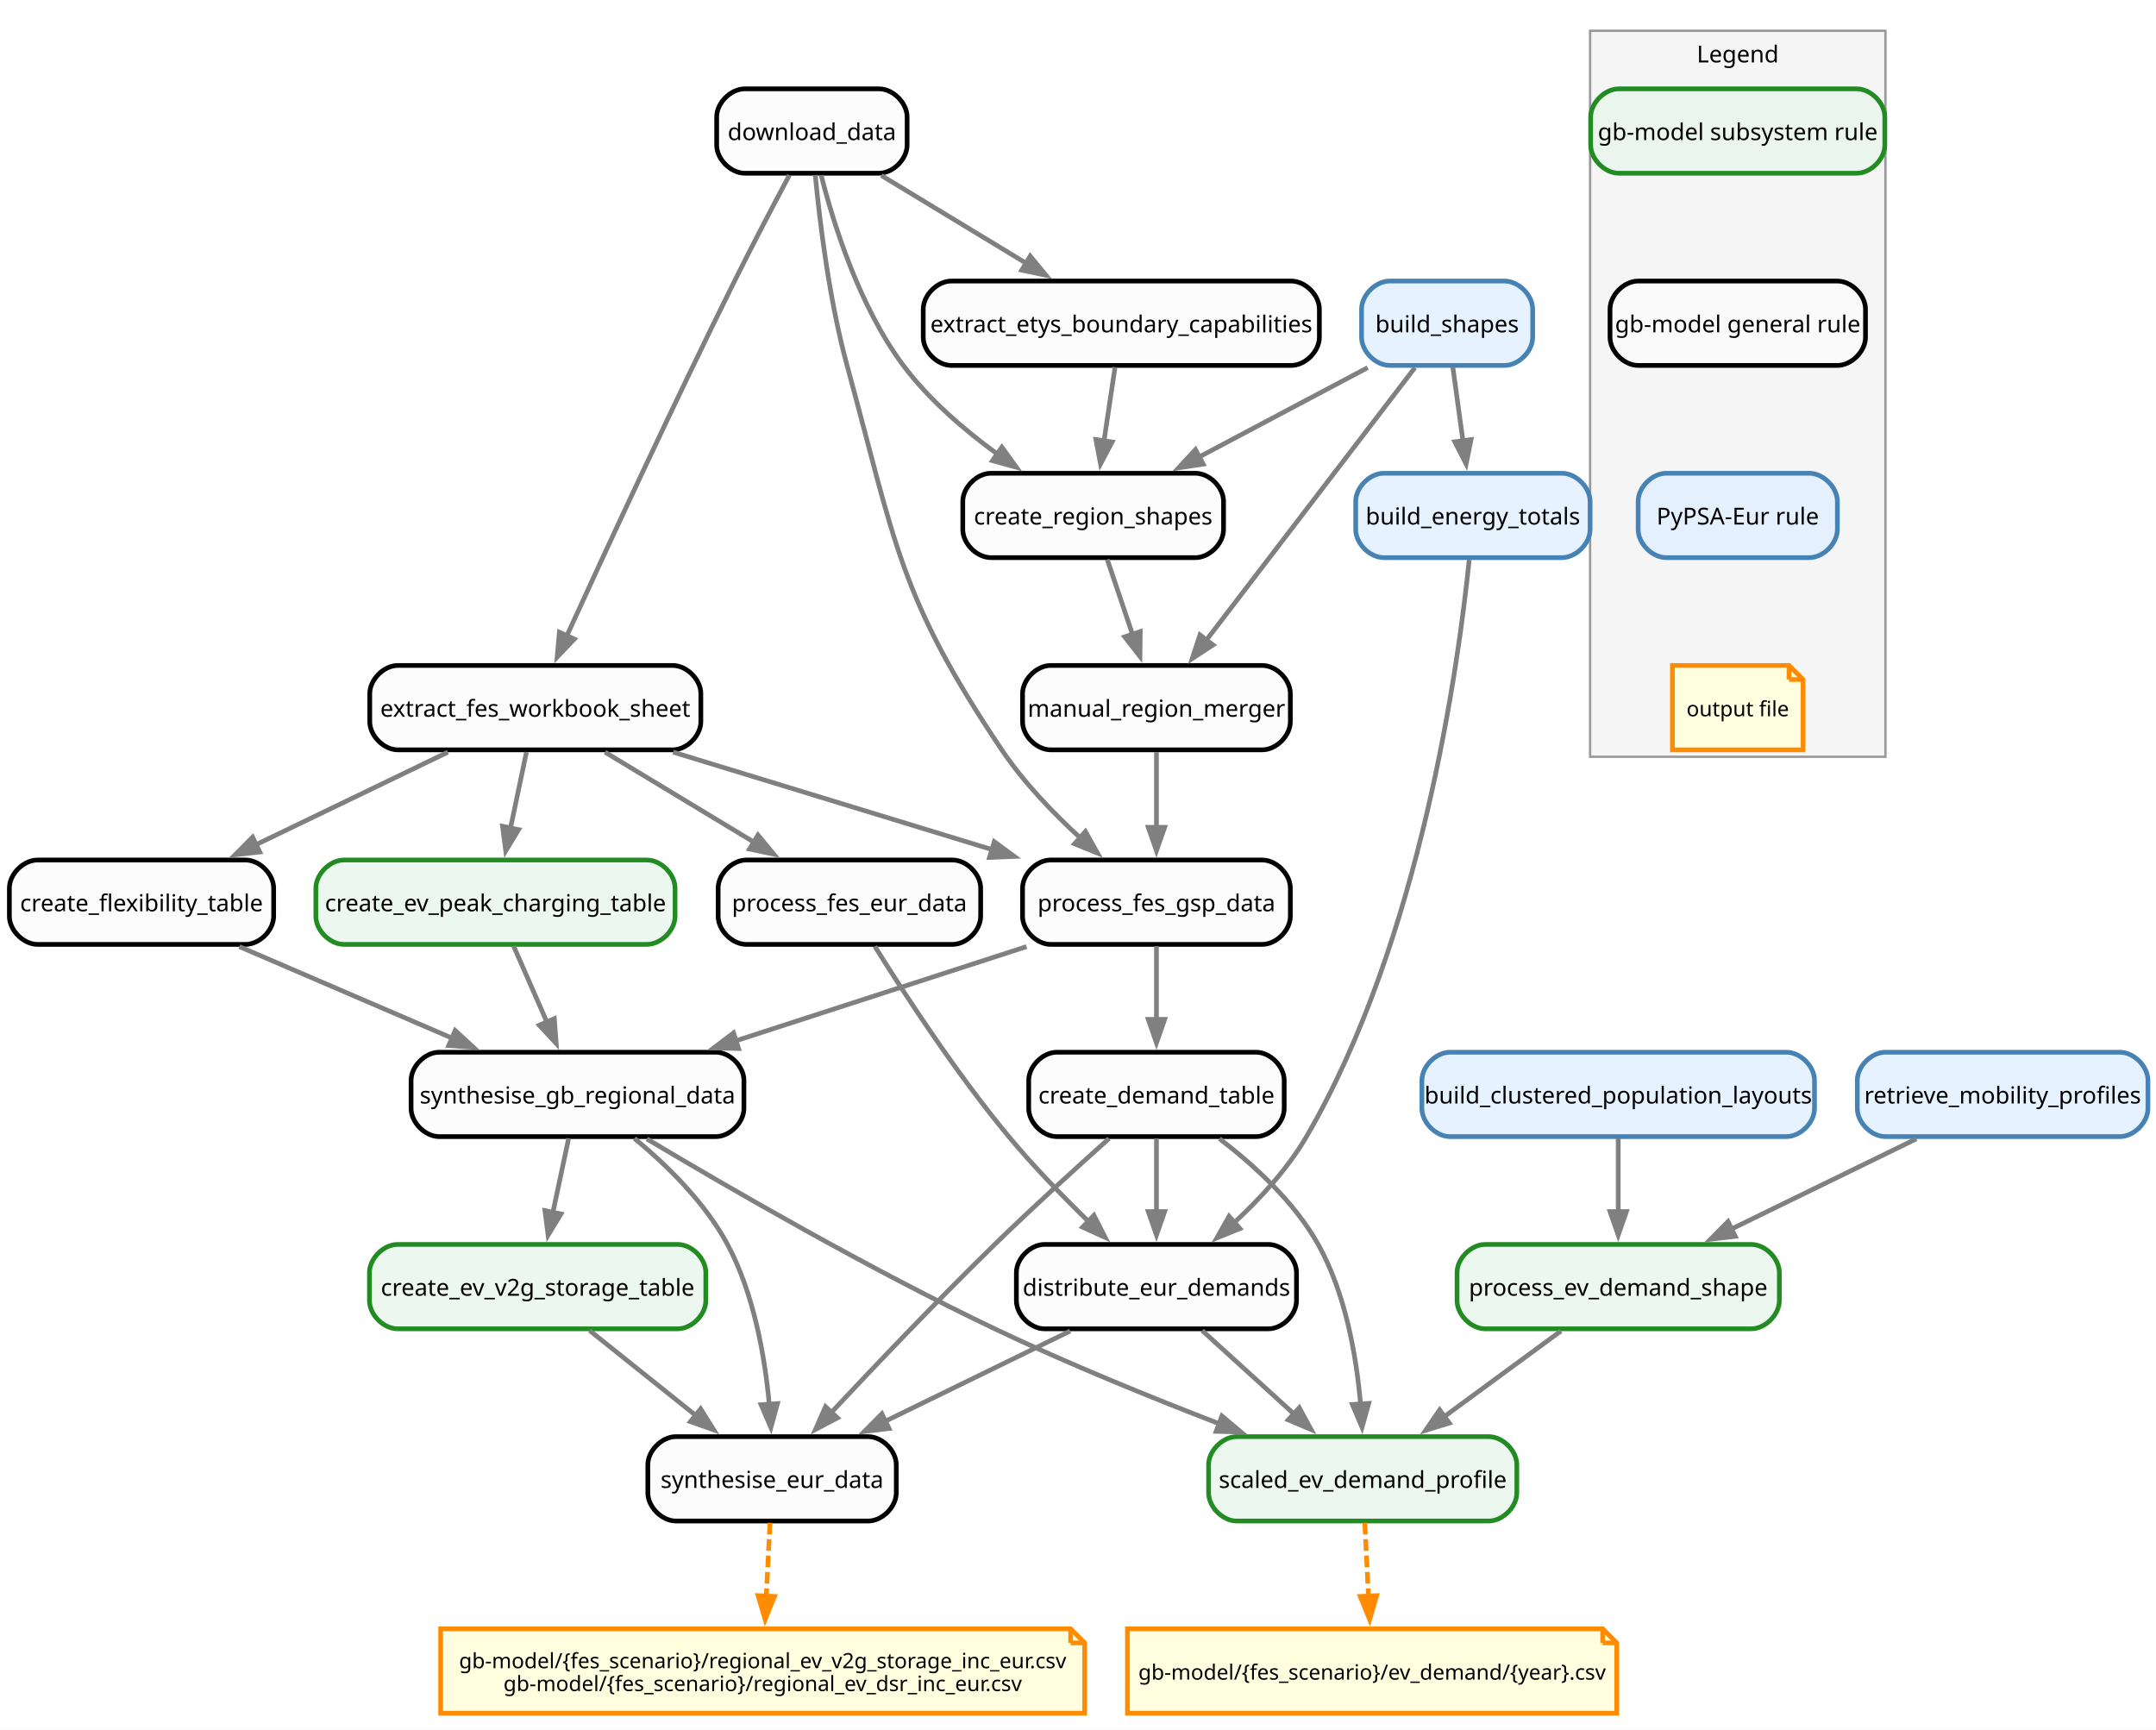
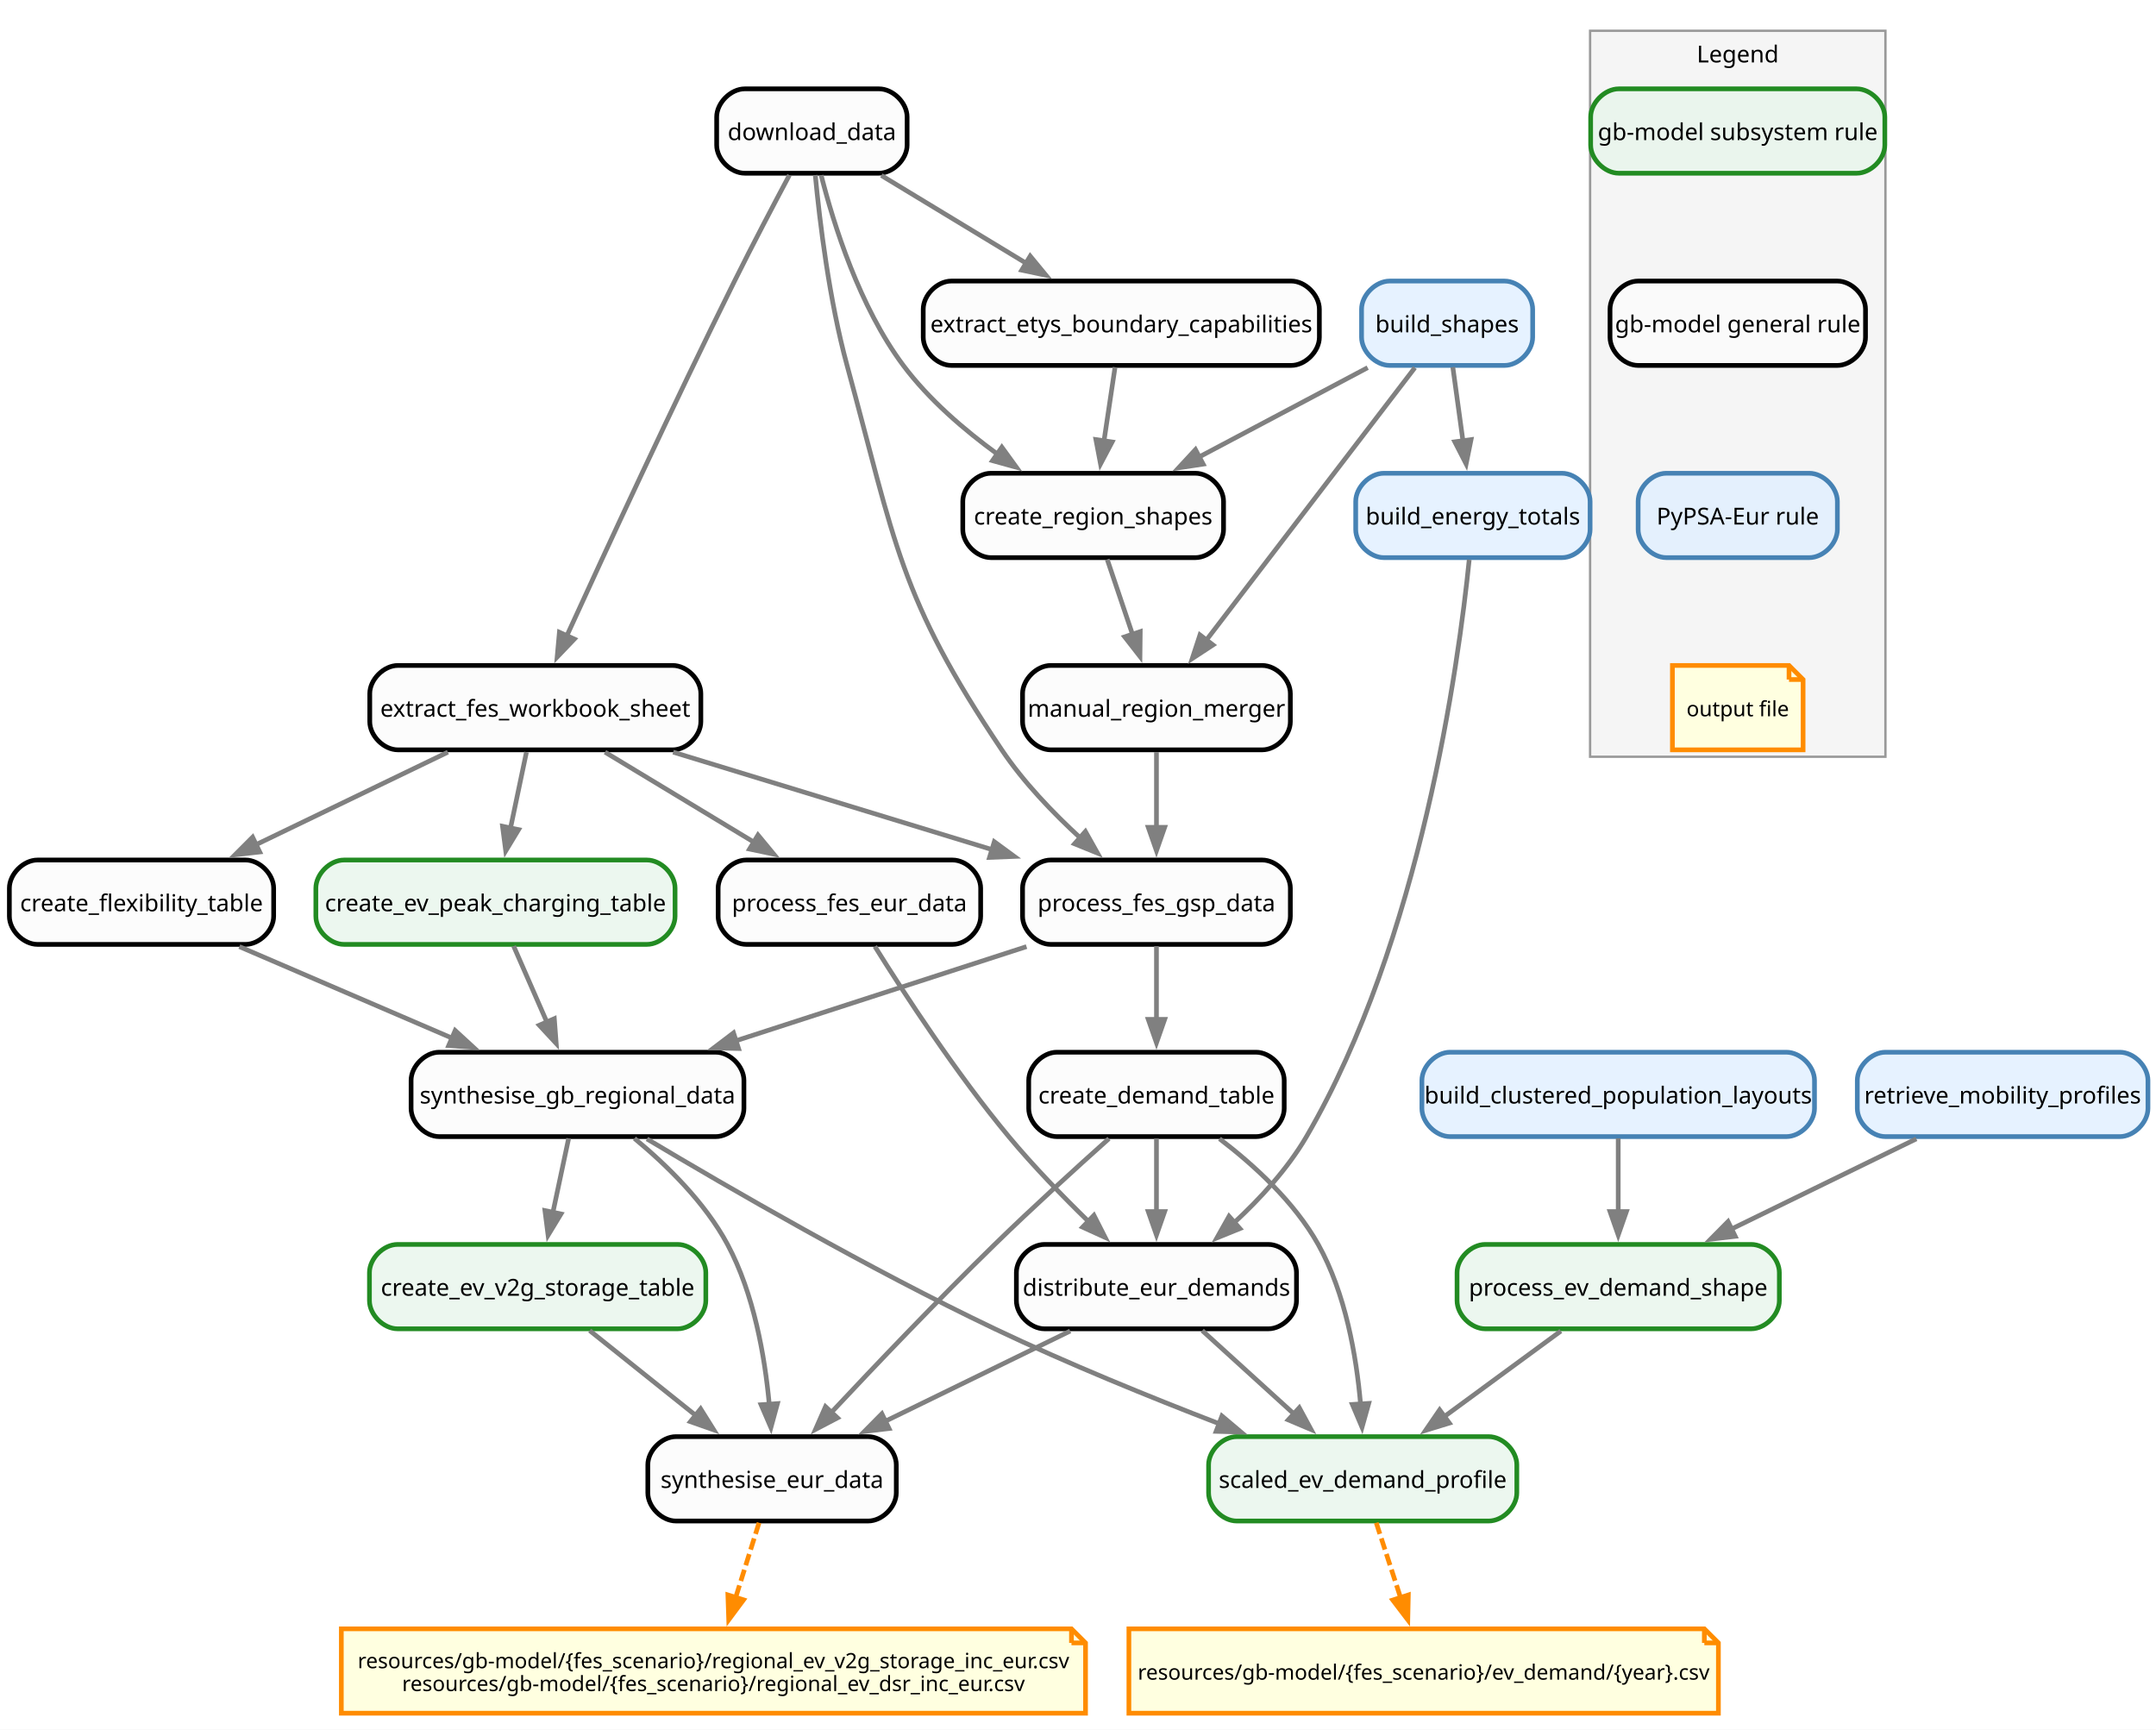
<svg xmlns="http://www.w3.org/2000/svg" width="718pt" height="576pt" viewBox="0.00 0.00 718.00 576.00">
  <g id="graph0" class="graph" transform="scale(0.780594 0.780594) rotate(0) translate(4 733.9)">
    <polygon fill="white" stroke="none" points="-4,4 -4,-733.9 916.38,-733.9 916.38,4 -4,4" />
    <g id="clust1" class="cluster">
      <polygon fill="#f5f5f5" stroke="#999999" points="674.38,-411.05 674.38,-720.77 800.38,-720.77 800.38,-411.05 674.38,-411.05" />
      <text xml:space="preserve" text-anchor="middle" x="737.38" y="-707.27" font-family="sans" font-size="10.00">Legend</text>
    </g>
    <g id="node1" class="node">
      <path fill="#e6f4ea" fill-opacity="0.753" stroke="forestgreen" stroke-width="2" d="M631.12,-121C631.12,-121 523.62,-121 523.62,-121 517.62,-121 511.62,-115 511.62,-109 511.62,-109 511.62,-97 511.62,-97 511.62,-91 517.62,-85 523.62,-85 523.62,-85 631.12,-85 631.12,-85 637.12,-85 643.12,-91 643.12,-97 643.12,-97 643.12,-109 643.12,-109 643.12,-115 637.12,-121 631.12,-121" />
      <text xml:space="preserve" text-anchor="middle" x="577.38" y="-99.12" font-family="sans" font-size="10.00">scaled_ev_demand_profile</text>
    </g>
    <g id="node21" class="node">
-       <polygon fill="lightyellow" stroke="darkorange" stroke-width="2" points="679.75,-39 477,-39 477,-3 685.75,-3 685.75,-33 679.75,-39" />
-       <polyline fill="none" stroke="darkorange" stroke-width="2" points="679.75,-39 679.75,-33" />
-       <polyline fill="none" stroke="darkorange" stroke-width="2" points="685.75,-33 679.75,-33" />
-       <text xml:space="preserve" text-anchor="middle" x="581.38" y="-17.32" font-family="sans" font-size="9.00">gb-model/{fes_scenario}/ev_demand/{year}.csv</text>
+       <polygon fill="lightyellow" stroke="darkorange" stroke-width="2" points="723.12,-39 477.62,-39 477.62,-3 729.12,-3 729.12,-33 723.12,-39" />
+       <polyline fill="none" stroke="darkorange" stroke-width="2" points="723.12,-39 723.12,-33" />
+       <polyline fill="none" stroke="darkorange" stroke-width="2" points="729.12,-33 723.12,-33" />
+       <text xml:space="preserve" text-anchor="middle" x="603.38" y="-17.32" font-family="sans" font-size="9.00">resources/gb-model/{fes_scenario}/ev_demand/{year}.csv</text>
    </g>
    <g id="edge33" class="edge">
-       <path fill="none" stroke="darkorange" stroke-width="2" stroke-dasharray="5,2" d="M578.26,-84.25C578.73,-74.99 579.3,-63.4 579.84,-52.74" />
-       <polygon fill="darkorange" stroke="darkorange" stroke-width="2" points="583.32,-53.17 580.32,-43 576.33,-52.82 583.32,-53.17" />
+       <path fill="none" stroke="darkorange" stroke-width="2" stroke-dasharray="5,2" d="M583.15,-84.25C586.22,-74.78 590.09,-62.88 593.61,-52.03" />
+       <polygon fill="darkorange" stroke="darkorange" stroke-width="2" points="596.83,-53.45 596.6,-42.86 590.18,-51.29 596.83,-53.45" />
    </g>
    <g id="node2" class="node">
      <path fill="#fbfbfb" fill-opacity="0.753" stroke="black" stroke-width="2" d="M531.88,-285C531.88,-285 446.88,-285 446.88,-285 440.88,-285 434.88,-279 434.88,-273 434.88,-273 434.88,-261 434.88,-261 434.88,-255 440.88,-249 446.88,-249 446.88,-249 531.88,-249 531.88,-249 537.88,-249 543.88,-255 543.88,-261 543.88,-261 543.88,-273 543.88,-273 543.88,-279 537.88,-285 531.88,-285" />
      <text xml:space="preserve" text-anchor="middle" x="489.38" y="-263.12" font-family="sans" font-size="10.00">create_demand_table</text>
    </g>
-     <g id="edge4" class="edge">
+     <g id="edge2" class="edge">
      <path fill="none" stroke="grey" stroke-width="2" d="M516.27,-248.09C530.98,-236.87 548.23,-221.12 558.38,-203 570.04,-182.15 574.67,-155.39 576.45,-134.95" />
      <polygon fill="grey" stroke="grey" stroke-width="2" points="579.94,-135.18 577.08,-124.98 572.95,-134.74 579.94,-135.18" />
    </g>
    <g id="node10" class="node">
      <path fill="#fbfbfb" fill-opacity="0.753" stroke="black" stroke-width="2" d="M537.12,-203C537.12,-203 441.62,-203 441.62,-203 435.62,-203 429.62,-197 429.62,-191 429.62,-191 429.62,-179 429.62,-179 429.62,-173 435.62,-167 441.62,-167 441.62,-167 537.12,-167 537.12,-167 543.12,-167 549.12,-173 549.12,-179 549.12,-179 549.12,-191 549.12,-191 549.12,-197 543.12,-203 537.12,-203" />
      <text xml:space="preserve" text-anchor="middle" x="489.38" y="-181.12" font-family="sans" font-size="10.00">distribute_eur_demands</text>
    </g>
-     <g id="edge18" class="edge">
+     <g id="edge16" class="edge">
      <path fill="none" stroke="grey" stroke-width="2" d="M489.38,-248.25C489.38,-238.99 489.38,-227.4 489.38,-216.74" />
      <polygon fill="grey" stroke="grey" stroke-width="2" points="492.88,-217.01 489.38,-207.01 485.88,-217.01 492.88,-217.01" />
    </g>
    <g id="node18" class="node">
      <path fill="#fbfbfb" fill-opacity="0.753" stroke="black" stroke-width="2" d="M366.38,-121C366.38,-121 284.38,-121 284.38,-121 278.38,-121 272.38,-115 272.38,-109 272.38,-109 272.38,-97 272.38,-97 272.38,-91 278.38,-85 284.38,-85 284.38,-85 366.38,-85 366.38,-85 372.38,-85 378.38,-91 378.38,-97 378.38,-97 378.38,-109 378.38,-109 378.38,-115 372.38,-121 366.38,-121" />
      <text xml:space="preserve" text-anchor="middle" x="325.38" y="-99.12" font-family="sans" font-size="10.00">synthesise_eur_data</text>
    </g>
-     <g id="edge30" class="edge">
+     <g id="edge28" class="edge">
      <path fill="none" stroke="grey" stroke-width="2" d="M469.12,-248.15C455.2,-235.72 436.4,-218.63 420.38,-203 396.16,-179.38 369.58,-151.5 350.71,-131.36" />
      <polygon fill="grey" stroke="grey" stroke-width="2" points="353.3,-129 343.91,-124.08 348.18,-133.78 353.3,-129" />
    </g>
    <g id="node3" class="node">
      <path fill="#fbfbfb" fill-opacity="0.753" stroke="black" stroke-width="2" d="M534.5,-367C534.5,-367 444.25,-367 444.25,-367 438.25,-367 432.25,-361 432.25,-355 432.25,-355 432.25,-343 432.25,-343 432.25,-337 438.25,-331 444.25,-331 444.25,-331 534.5,-331 534.5,-331 540.5,-331 546.5,-337 546.5,-343 546.5,-343 546.5,-355 546.5,-355 546.5,-361 540.5,-367 534.5,-367" />
      <text xml:space="preserve" text-anchor="middle" x="489.38" y="-345.12" font-family="sans" font-size="10.00">process_fes_gsp_data</text>
    </g>
    <g id="edge5" class="edge">
      <path fill="none" stroke="grey" stroke-width="2" d="M489.38,-330.25C489.38,-320.99 489.38,-309.4 489.38,-298.74" />
      <polygon fill="grey" stroke="grey" stroke-width="2" points="492.88,-299.01 489.38,-289.01 485.88,-299.01 492.88,-299.01" />
    </g>
    <g id="node16" class="node">
      <path fill="#fbfbfb" fill-opacity="0.753" stroke="black" stroke-width="2" d="M301.38,-285C301.38,-285 183.38,-285 183.38,-285 177.38,-285 171.38,-279 171.38,-273 171.38,-273 171.38,-261 171.38,-261 171.38,-255 177.38,-249 183.38,-249 183.38,-249 301.38,-249 301.38,-249 307.38,-249 313.38,-255 313.38,-261 313.38,-261 313.38,-273 313.38,-273 313.38,-279 307.38,-285 301.38,-285" />
      <text xml:space="preserve" text-anchor="middle" x="242.38" y="-263.12" font-family="sans" font-size="10.00">synthesise_gb_regional_data</text>
    </g>
    <g id="edge24" class="edge">
      <path fill="none" stroke="grey" stroke-width="2" d="M433.94,-330.05C397.24,-318.16 348.86,-302.49 309.91,-289.87" />
      <polygon fill="grey" stroke="grey" stroke-width="2" points="311.09,-286.58 300.5,-286.83 308.94,-293.24 311.09,-286.58" />
    </g>
    <g id="node4" class="node">
      <path fill="#fbfbfb" fill-opacity="0.753" stroke="black" stroke-width="2" d="M283,-450C283,-450 165.75,-450 165.75,-450 159.75,-450 153.75,-444 153.75,-438 153.75,-438 153.75,-426 153.75,-426 153.75,-420 159.75,-414 165.75,-414 165.75,-414 283,-414 283,-414 289,-414 295,-420 295,-426 295,-426 295,-438 295,-438 295,-444 289,-450 283,-450" />
      <text xml:space="preserve" text-anchor="middle" x="224.38" y="-428.12" font-family="sans" font-size="10.00">extract_fes_workbook_sheet</text>
    </g>
-     <g id="edge8" class="edge">
+     <g id="edge6" class="edge">
      <path fill="none" stroke="grey" stroke-width="2" d="M283.19,-413.02C323.43,-400.72 376.98,-384.35 419.42,-371.38" />
      <polygon fill="grey" stroke="grey" stroke-width="2" points="420.2,-374.8 428.74,-368.53 418.16,-368.11 420.2,-374.8" />
    </g>
    <g id="node11" class="node">
      <path fill="#fbfbfb" fill-opacity="0.753" stroke="black" stroke-width="2" d="M402.38,-367C402.38,-367 314.38,-367 314.38,-367 308.38,-367 302.38,-361 302.38,-355 302.38,-355 302.38,-343 302.38,-343 302.38,-337 308.38,-331 314.38,-331 314.38,-331 402.38,-331 402.38,-331 408.38,-331 414.38,-337 414.38,-343 414.38,-343 414.38,-355 414.38,-355 414.38,-361 408.38,-367 402.38,-367" />
      <text xml:space="preserve" text-anchor="middle" x="358.38" y="-345.12" font-family="sans" font-size="10.00">process_fes_eur_data</text>
    </g>
    <g id="edge19" class="edge">
      <path fill="none" stroke="grey" stroke-width="2" d="M254.11,-413.02C272.85,-401.7 297.29,-386.93 317.79,-374.53" />
      <polygon fill="grey" stroke="grey" stroke-width="2" points="319.38,-377.66 326.13,-369.49 315.76,-371.67 319.38,-377.66" />
    </g>
    <g id="node17" class="node">
      <path fill="#e6f4ea" fill-opacity="0.753" stroke="forestgreen" stroke-width="2" d="M272,-367C272,-367 142.75,-367 142.75,-367 136.75,-367 130.75,-361 130.75,-355 130.75,-355 130.75,-343 130.75,-343 130.75,-337 136.75,-331 142.75,-331 142.75,-331 272,-331 272,-331 278,-331 284,-337 284,-343 284,-343 284,-355 284,-355 284,-361 278,-367 272,-367" />
      <text xml:space="preserve" text-anchor="middle" x="207.38" y="-345.12" font-family="sans" font-size="10.00">create_ev_peak_charging_table</text>
    </g>
    <g id="edge26" class="edge">
      <path fill="none" stroke="grey" stroke-width="2" d="M220.6,-413.02C218.6,-403.48 216.08,-391.49 213.78,-380.54" />
      <polygon fill="grey" stroke="grey" stroke-width="2" points="217.24,-379.96 211.76,-370.89 210.39,-381.39 217.24,-379.96" />
    </g>
-     <g id="node20" class="node">
+     <g id="node19" class="node">
      <path fill="#fbfbfb" fill-opacity="0.753" stroke="black" stroke-width="2" d="M100.75,-367C100.75,-367 12,-367 12,-367 6,-367 0,-361 0,-355 0,-355 0,-343 0,-343 0,-337 6,-331 12,-331 12,-331 100.75,-331 100.75,-331 106.75,-331 112.75,-337 112.75,-343 112.75,-343 112.75,-355 112.75,-355 112.75,-361 106.75,-367 100.75,-367" />
      <text xml:space="preserve" text-anchor="middle" x="56.38" y="-345.12" font-family="sans" font-size="10.00">create_flexibility_table</text>
    </g>
-     <g id="edge32" class="edge">
+     <g id="edge31" class="edge">
      <path fill="none" stroke="grey" stroke-width="2" d="M187.09,-413.02C162.95,-401.38 131.26,-386.1 105.12,-373.5" />
      <polygon fill="grey" stroke="grey" stroke-width="2" points="106.81,-370.43 96.28,-369.24 103.77,-376.74 106.81,-370.43" />
    </g>
    <g id="node5" class="node">
      <path fill="#fbfbfb" fill-opacity="0.753" stroke="black" stroke-width="2" d="M371,-696C371,-696 313.75,-696 313.75,-696 307.75,-696 301.75,-690 301.75,-684 301.75,-684 301.75,-672 301.75,-672 301.75,-666 307.75,-660 313.75,-660 313.75,-660 371,-660 371,-660 377,-660 383,-666 383,-672 383,-672 383,-684 383,-684 383,-690 377,-696 371,-696" />
      <text xml:space="preserve" text-anchor="middle" x="342.38" y="-674.12" font-family="sans" font-size="10.00">download_data</text>
    </g>
    <g id="edge7" class="edge">
      <path fill="none" stroke="grey" stroke-width="2" d="M343.82,-659.22C345.72,-639.2 349.78,-605.84 357.38,-578 378.07,-502.2 379.55,-479.21 423.38,-414 432.63,-400.24 445.24,-387.1 456.96,-376.35" />
      <polygon fill="grey" stroke="grey" stroke-width="2" points="459.06,-379.17 464.24,-369.93 454.43,-373.92 459.06,-379.17" />
    </g>
    <g id="edge9" class="edge">
      <path fill="none" stroke="grey" stroke-width="2" d="M332.78,-659.18C326.08,-646.62 317.01,-629.37 309.38,-614 283.07,-561.01 254.12,-498.37 237.71,-462.4" />
      <polygon fill="grey" stroke="grey" stroke-width="2" points="241.03,-461.26 233.7,-453.6 234.66,-464.16 241.03,-461.26" />
    </g>
    <g id="node7" class="node">
      <path fill="#fbfbfb" fill-opacity="0.753" stroke="black" stroke-width="2" d="M506,-532C506,-532 418.75,-532 418.75,-532 412.75,-532 406.75,-526 406.75,-520 406.75,-520 406.75,-508 406.75,-508 406.75,-502 412.75,-496 418.75,-496 418.75,-496 506,-496 506,-496 512,-496 518,-502 518,-508 518,-508 518,-520 518,-520 518,-526 512,-532 506,-532" />
      <text xml:space="preserve" text-anchor="middle" x="462.38" y="-510.12" font-family="sans" font-size="10.00">create_region_shapes</text>
    </g>
-     <g id="edge14" class="edge">
+     <g id="edge13" class="edge">
      <path fill="none" stroke="grey" stroke-width="2" d="M346.34,-659.13C351.66,-638.13 362.67,-602.99 381.38,-578 392.26,-563.45 407.33,-550.5 421.53,-540.17" />
      <polygon fill="grey" stroke="grey" stroke-width="2" points="423.42,-543.12 429.64,-534.54 419.43,-537.37 423.42,-543.12" />
    </g>
    <g id="node9" class="node">
      <path fill="#fbfbfb" fill-opacity="0.753" stroke="black" stroke-width="2" d="M546.88,-614C546.88,-614 401.88,-614 401.88,-614 395.88,-614 389.88,-608 389.88,-602 389.88,-602 389.88,-590 389.88,-590 389.88,-584 395.88,-578 401.88,-578 401.88,-578 546.88,-578 546.88,-578 552.88,-578 558.88,-584 558.88,-590 558.88,-590 558.88,-602 558.88,-602 558.88,-608 552.88,-614 546.88,-614" />
      <text xml:space="preserve" text-anchor="middle" x="474.38" y="-592.12" font-family="sans" font-size="10.00">extract_etys_boundary_capabilities</text>
    </g>
    <g id="edge15" class="edge">
      <path fill="none" stroke="grey" stroke-width="2" d="M372,-659.05C390.26,-647.98 413.91,-633.64 433.89,-621.54" />
      <polygon fill="grey" stroke="grey" stroke-width="2" points="435.52,-624.64 442.26,-616.46 431.9,-618.65 435.52,-624.64" />
    </g>
    <g id="node6" class="node">
      <path fill="#fbfbfb" fill-opacity="0.753" stroke="black" stroke-width="2" d="M534.5,-450C534.5,-450 444.25,-450 444.25,-450 438.25,-450 432.25,-444 432.25,-438 432.25,-438 432.25,-426 432.25,-426 432.25,-420 438.25,-414 444.25,-414 444.25,-414 534.5,-414 534.5,-414 540.5,-414 546.5,-420 546.5,-426 546.5,-426 546.5,-438 546.5,-438 546.5,-444 540.5,-450 534.5,-450" />
      <text xml:space="preserve" text-anchor="middle" x="489.38" y="-428.12" font-family="sans" font-size="10.00">manual_region_merger</text>
    </g>
-     <g id="edge6" class="edge">
+     <g id="edge8" class="edge">
      <path fill="none" stroke="grey" stroke-width="2" d="M489.38,-413.02C489.38,-403.59 489.38,-391.75 489.38,-380.9" />
      <polygon fill="grey" stroke="grey" stroke-width="2" points="492.88,-380.95 489.38,-370.95 485.88,-380.95 492.88,-380.95" />
    </g>
    <g id="edge10" class="edge">
      <path fill="none" stroke="grey" stroke-width="2" d="M468.37,-495.25C471.56,-485.78 475.58,-473.88 479.24,-463.03" />
      <polygon fill="grey" stroke="grey" stroke-width="2" points="482.46,-464.44 482.34,-453.85 475.82,-462.21 482.46,-464.44" />
    </g>
    <g id="node8" class="node">
      <path fill="#ddeeff" fill-opacity="0.753" stroke="steelblue" stroke-width="2" d="M637.88,-614C637.88,-614 588.88,-614 588.88,-614 582.88,-614 576.88,-608 576.88,-602 576.88,-602 576.88,-590 576.88,-590 576.88,-584 582.88,-578 588.88,-578 588.88,-578 637.88,-578 637.88,-578 643.88,-578 649.88,-584 649.88,-590 649.88,-590 649.88,-602 649.88,-602 649.88,-608 643.88,-614 637.88,-614" />
      <text xml:space="preserve" text-anchor="middle" x="613.38" y="-592.12" font-family="sans" font-size="10.00">build_shapes</text>
    </g>
    <g id="edge11" class="edge">
      <path fill="none" stroke="grey" stroke-width="2" d="M599.63,-577.04C578.01,-548.8 535.9,-493.78 510.44,-460.52" />
      <polygon fill="grey" stroke="grey" stroke-width="2" points="513.5,-458.76 504.64,-452.95 507.94,-463.02 513.5,-458.76" />
    </g>
-     <g id="edge13" class="edge">
+     <g id="edge12" class="edge">
      <path fill="none" stroke="grey" stroke-width="2" d="M579.49,-577.05C558.21,-565.78 530.53,-551.11 507.42,-538.86" />
      <polygon fill="grey" stroke="grey" stroke-width="2" points="509.3,-535.9 498.82,-534.31 506.02,-542.09 509.3,-535.9" />
    </g>
    <g id="node12" class="node">
      <path fill="#ddeeff" fill-opacity="0.753" stroke="steelblue" stroke-width="2" d="M662.38,-532C662.38,-532 586.38,-532 586.38,-532 580.38,-532 574.38,-526 574.38,-520 574.38,-520 574.38,-508 574.38,-508 574.38,-502 580.38,-496 586.38,-496 586.38,-496 662.38,-496 662.38,-496 668.38,-496 674.38,-502 674.38,-508 674.38,-508 674.38,-520 674.38,-520 674.38,-526 668.38,-532 662.38,-532" />
      <text xml:space="preserve" text-anchor="middle" x="624.38" y="-510.12" font-family="sans" font-size="10.00">build_energy_totals</text>
    </g>
    <g id="edge20" class="edge">
      <path fill="none" stroke="grey" stroke-width="2" d="M615.82,-577.25C617.09,-567.99 618.68,-556.4 620.15,-545.74" />
      <polygon fill="grey" stroke="grey" stroke-width="2" points="623.6,-546.36 621.49,-535.98 616.66,-545.41 623.6,-546.36" />
    </g>
-     <g id="edge12" class="edge">
+     <g id="edge14" class="edge">
      <path fill="none" stroke="grey" stroke-width="2" d="M471.71,-577.25C470.32,-567.99 468.59,-556.4 466.99,-545.74" />
      <polygon fill="grey" stroke="grey" stroke-width="2" points="470.47,-545.35 465.52,-535.98 463.54,-546.38 470.47,-545.35" />
    </g>
-     <g id="edge1" class="edge">
+     <g id="edge3" class="edge">
      <path fill="none" stroke="grey" stroke-width="2" d="M508.91,-166.25C520.45,-155.75 535.28,-142.27 548.19,-130.54" />
      <polygon fill="grey" stroke="grey" stroke-width="2" points="550.31,-133.33 555.36,-124.02 545.6,-128.15 550.31,-133.33" />
    </g>
-     <g id="edge27" class="edge">
+     <g id="edge29" class="edge">
      <path fill="none" stroke="grey" stroke-width="2" d="M452.57,-166.05C429.25,-154.67 398.85,-139.84 373.61,-127.53" />
      <polygon fill="grey" stroke="grey" stroke-width="2" points="375.3,-124.46 364.78,-123.22 372.23,-130.75 375.3,-124.46" />
    </g>
-     <g id="edge16" class="edge">
+     <g id="edge17" class="edge">
      <path fill="none" stroke="grey" stroke-width="2" d="M369.24,-330.13C381.96,-309.75 404.11,-275.78 426.38,-249 436.78,-236.49 449.27,-223.62 460.37,-212.81" />
      <polygon fill="grey" stroke="grey" stroke-width="2" points="462.7,-215.42 467.5,-205.98 457.86,-210.37 462.7,-215.42" />
    </g>
-     <g id="edge17" class="edge">
+     <g id="edge18" class="edge">
      <path fill="none" stroke="grey" stroke-width="2" d="M622.81,-495.1C618.28,-450.62 602.15,-332.64 553.38,-249 545.42,-235.35 533.73,-222.64 522.52,-212.26" />
      <polygon fill="grey" stroke="grey" stroke-width="2" points="524.98,-209.76 515.16,-205.78 520.35,-215.01 524.98,-209.76" />
    </g>
    <g id="node13" class="node">
      <path fill="#e6f4ea" fill-opacity="0.753" stroke="forestgreen" stroke-width="2" d="M743.12,-203C743.12,-203 629.62,-203 629.62,-203 623.62,-203 617.62,-197 617.62,-191 617.62,-191 617.62,-179 617.62,-179 617.62,-173 623.62,-167 629.62,-167 629.62,-167 743.12,-167 743.12,-167 749.12,-167 755.12,-173 755.12,-179 755.12,-179 755.12,-191 755.12,-191 755.12,-197 749.12,-203 743.12,-203" />
      <text xml:space="preserve" text-anchor="middle" x="686.38" y="-181.12" font-family="sans" font-size="10.00">process_ev_demand_shape</text>
    </g>
-     <g id="edge2" class="edge">
+     <g id="edge4" class="edge">
      <path fill="none" stroke="grey" stroke-width="2" d="M661.91,-166.05C647.19,-155.24 628.21,-141.31 611.96,-129.39" />
      <polygon fill="grey" stroke="grey" stroke-width="2" points="614.33,-126.78 604.2,-123.68 610.19,-132.42 614.33,-126.78" />
    </g>
    <g id="node14" class="node">
      <path fill="#ddeeff" fill-opacity="0.753" stroke="steelblue" stroke-width="2" d="M758.12,-285C758.12,-285 614.62,-285 614.62,-285 608.62,-285 602.62,-279 602.62,-273 602.62,-273 602.62,-261 602.62,-261 602.62,-255 608.62,-249 614.62,-249 614.62,-249 758.12,-249 758.12,-249 764.12,-249 770.12,-255 770.12,-261 770.12,-261 770.12,-273 770.12,-273 770.12,-279 764.12,-285 758.12,-285" />
      <text xml:space="preserve" text-anchor="middle" x="686.38" y="-263.12" font-family="sans" font-size="10.00">build_clustered_population_layouts</text>
    </g>
-     <g id="edge22" class="edge">
+     <g id="edge21" class="edge">
      <path fill="none" stroke="grey" stroke-width="2" d="M686.38,-248.25C686.38,-238.99 686.38,-227.4 686.38,-216.74" />
      <polygon fill="grey" stroke="grey" stroke-width="2" points="689.88,-217.01 686.38,-207.01 682.88,-217.01 689.88,-217.01" />
    </g>
    <g id="node15" class="node">
      <path fill="#ddeeff" fill-opacity="0.753" stroke="steelblue" stroke-width="2" d="M900.38,-285C900.38,-285 800.38,-285 800.38,-285 794.38,-285 788.38,-279 788.38,-273 788.38,-273 788.38,-261 788.38,-261 788.38,-255 794.38,-249 800.38,-249 800.38,-249 900.38,-249 900.38,-249 906.38,-249 912.38,-255 912.38,-261 912.38,-261 912.38,-273 912.38,-273 912.38,-279 906.38,-285 900.38,-285" />
      <text xml:space="preserve" text-anchor="middle" x="850.38" y="-263.12" font-family="sans" font-size="10.00">retrieve_mobility_profiles</text>
    </g>
-     <g id="edge21" class="edge">
+     <g id="edge22" class="edge">
      <path fill="none" stroke="grey" stroke-width="2" d="M813.57,-248.05C790.25,-236.67 759.85,-221.84 734.61,-209.53" />
      <polygon fill="grey" stroke="grey" stroke-width="2" points="736.3,-206.46 725.78,-205.22 733.23,-212.75 736.3,-206.46" />
    </g>
-     <g id="edge3" class="edge">
+     <g id="edge1" class="edge">
      <path fill="none" stroke="grey" stroke-width="2" d="M272,-248.01C306.85,-227.2 366.74,-192.55 420.38,-167 451.35,-152.24 486.74,-137.84 516.08,-126.53" />
      <polygon fill="grey" stroke="grey" stroke-width="2" points="517.32,-129.8 525.42,-122.97 514.83,-123.26 517.32,-129.8" />
    </g>
-     <g id="edge28" class="edge">
+     <g id="edge30" class="edge">
      <path fill="none" stroke="grey" stroke-width="2" d="M266.67,-248.23C280.46,-236.84 296.81,-220.87 306.38,-203 317.65,-181.94 322.3,-155.19 324.19,-134.81" />
      <polygon fill="grey" stroke="grey" stroke-width="2" points="327.68,-135.1 324.89,-124.88 320.69,-134.61 327.68,-135.1" />
    </g>
-     <g id="node19" class="node">
+     <g id="node20" class="node">
      <path fill="#e6f4ea" fill-opacity="0.753" stroke="forestgreen" stroke-width="2" d="M285.12,-203C285.12,-203 165.62,-203 165.62,-203 159.62,-203 153.62,-197 153.62,-191 153.62,-191 153.62,-179 153.62,-179 153.62,-173 159.62,-167 165.62,-167 165.62,-167 285.12,-167 285.12,-167 291.12,-167 297.12,-173 297.12,-179 297.12,-179 297.12,-191 297.12,-191 297.12,-197 291.12,-203 285.12,-203" />
      <text xml:space="preserve" text-anchor="middle" x="225.38" y="-181.12" font-family="sans" font-size="10.00">create_ev_v2g_storage_table</text>
    </g>
-     <g id="edge31" class="edge">
+     <g id="edge32" class="edge">
      <path fill="none" stroke="grey" stroke-width="2" d="M238.6,-248.25C236.61,-238.89 234.12,-227.14 231.83,-216.39" />
      <polygon fill="grey" stroke="grey" stroke-width="2" points="235.33,-216 229.83,-206.94 228.48,-217.45 235.33,-216" />
    </g>
    <g id="edge23" class="edge">
      <path fill="none" stroke="grey" stroke-width="2" d="M215.14,-330.25C219.33,-320.68 224.6,-308.63 229.39,-297.68" />
      <polygon fill="grey" stroke="grey" stroke-width="2" points="232.49,-299.32 233.29,-288.75 226.08,-296.51 232.49,-299.32" />
    </g>
    <g id="node22" class="node">
-       <polygon fill="lightyellow" stroke="darkorange" stroke-width="2" points="452.75,-39 184,-39 184,-3 458.75,-3 458.75,-33 452.75,-39" />
-       <polyline fill="none" stroke="darkorange" stroke-width="2" points="452.75,-39 452.75,-33" />
-       <polyline fill="none" stroke="darkorange" stroke-width="2" points="458.75,-33 452.75,-33" />
-       <text xml:space="preserve" text-anchor="middle" x="321.38" y="-22.2" font-family="sans" font-size="9.00">gb-model/{fes_scenario}/regional_ev_v2g_storage_inc_eur.csv</text>
-       <text xml:space="preserve" text-anchor="middle" x="321.38" y="-12.45" font-family="sans" font-size="9.00">gb-model/{fes_scenario}/regional_ev_dsr_inc_eur.csv</text>
+       <polygon fill="lightyellow" stroke="darkorange" stroke-width="2" points="453.12,-39 141.62,-39 141.62,-3 459.12,-3 459.12,-33 453.12,-39" />
+       <polyline fill="none" stroke="darkorange" stroke-width="2" points="453.12,-39 453.12,-33" />
+       <polyline fill="none" stroke="darkorange" stroke-width="2" points="459.12,-33 453.12,-33" />
+       <text xml:space="preserve" text-anchor="middle" x="300.38" y="-22.2" font-family="sans" font-size="9.00">resources/gb-model/{fes_scenario}/regional_ev_v2g_storage_inc_eur.csv</text>
+       <text xml:space="preserve" text-anchor="middle" x="300.38" y="-12.45" font-family="sans" font-size="9.00">resources/gb-model/{fes_scenario}/regional_ev_dsr_inc_eur.csv</text>
    </g>
    <g id="edge34" class="edge">
-       <path fill="none" stroke="darkorange" stroke-width="2" stroke-dasharray="5,2" d="M324.49,-84.25C324.02,-74.99 323.45,-63.4 322.91,-52.74" />
-       <polygon fill="darkorange" stroke="darkorange" stroke-width="2" points="326.42,-52.82 322.43,-43 319.43,-53.17 326.42,-52.82" />
-     </g>
-     <g id="edge29" class="edge">
-       <path fill="none" stroke="grey" stroke-width="2" d="M247.57,-166.25C260.94,-155.55 278.2,-141.74 293.07,-129.85" />
-       <polygon fill="grey" stroke="grey" stroke-width="2" points="294.91,-132.85 300.53,-123.87 290.54,-127.39 294.91,-132.85" />
+       <path fill="none" stroke="darkorange" stroke-width="2" stroke-dasharray="5,2" d="M319.83,-84.25C316.9,-74.89 313.23,-63.14 309.87,-52.39" />
+       <polygon fill="darkorange" stroke="darkorange" stroke-width="2" points="313.22,-51.37 306.9,-42.87 306.54,-53.46 313.22,-51.37" />
    </g>
    <g id="edge25" class="edge">
      <path fill="none" stroke="grey" stroke-width="2" d="M98.12,-330.05C124.92,-318.52 159.99,-303.44 188.83,-291.03" />
      <polygon fill="grey" stroke="grey" stroke-width="2" points="190.19,-294.26 197.99,-287.09 187.42,-287.83 190.19,-294.26" />
+     </g>
+     <g id="edge27" class="edge">
+       <path fill="none" stroke="grey" stroke-width="2" d="M247.57,-166.25C260.94,-155.55 278.2,-141.74 293.07,-129.85" />
+       <polygon fill="grey" stroke="grey" stroke-width="2" points="294.91,-132.85 300.53,-123.87 290.54,-127.39 294.91,-132.85" />
    </g>
    <g id="node23" class="node">
      <path fill="#e6f4ea" fill-opacity="0.753" stroke="forestgreen" stroke-width="2" d="M788.12,-696C788.12,-696 686.62,-696 686.62,-696 680.62,-696 674.62,-690 674.62,-684 674.62,-684 674.62,-672 674.62,-672 674.62,-666 680.62,-660 686.62,-660 686.62,-660 788.12,-660 788.12,-660 794.12,-660 800.12,-666 800.12,-672 800.12,-672 800.12,-684 800.12,-684 800.12,-690 794.12,-696 788.12,-696" />
      <text xml:space="preserve" text-anchor="middle" x="737.38" y="-674.12" font-family="sans" font-size="10.00">gb-model subsystem rule</text>
    </g>
    <g id="node24" class="node">
      <path fill="#fbfbfb" fill-opacity="0.753" stroke="black" stroke-width="2" d="M779.88,-614C779.88,-614 694.88,-614 694.88,-614 688.88,-614 682.88,-608 682.88,-602 682.88,-602 682.88,-590 682.88,-590 682.88,-584 688.88,-578 694.88,-578 694.88,-578 779.88,-578 779.88,-578 785.88,-578 791.88,-584 791.88,-590 791.88,-590 791.88,-602 791.88,-602 791.88,-608 785.88,-614 779.88,-614" />
      <text xml:space="preserve" text-anchor="middle" x="737.38" y="-592.12" font-family="sans" font-size="10.00">gb-model general rule</text>
    </g>
    <g id="node25" class="node">
      <path fill="#ddeeff" fill-opacity="0.753" stroke="steelblue" stroke-width="2" d="M767.88,-532C767.88,-532 706.88,-532 706.88,-532 700.88,-532 694.88,-526 694.88,-520 694.88,-520 694.88,-508 694.88,-508 694.88,-502 700.88,-496 706.88,-496 706.88,-496 767.88,-496 767.88,-496 773.88,-496 779.88,-502 779.88,-508 779.88,-508 779.88,-520 779.88,-520 779.88,-526 773.88,-532 767.88,-532" />
      <text xml:space="preserve" text-anchor="middle" x="737.38" y="-510.12" font-family="sans" font-size="10.00">PyPSA-Eur rule</text>
    </g>
    <g id="node26" class="node">
      <polygon fill="lightyellow" stroke="darkorange" stroke-width="2" points="759.25,-450 709.5,-450 709.5,-414 765.25,-414 765.25,-444 759.25,-450" />
      <polyline fill="none" stroke="darkorange" stroke-width="2" points="759.25,-450 759.25,-444" />
      <polyline fill="none" stroke="darkorange" stroke-width="2" points="765.25,-444 759.25,-444" />
      <text xml:space="preserve" text-anchor="middle" x="737.38" y="-428.32" font-family="sans" font-size="9.00">output file</text>
    </g>
  </g>
</svg>
